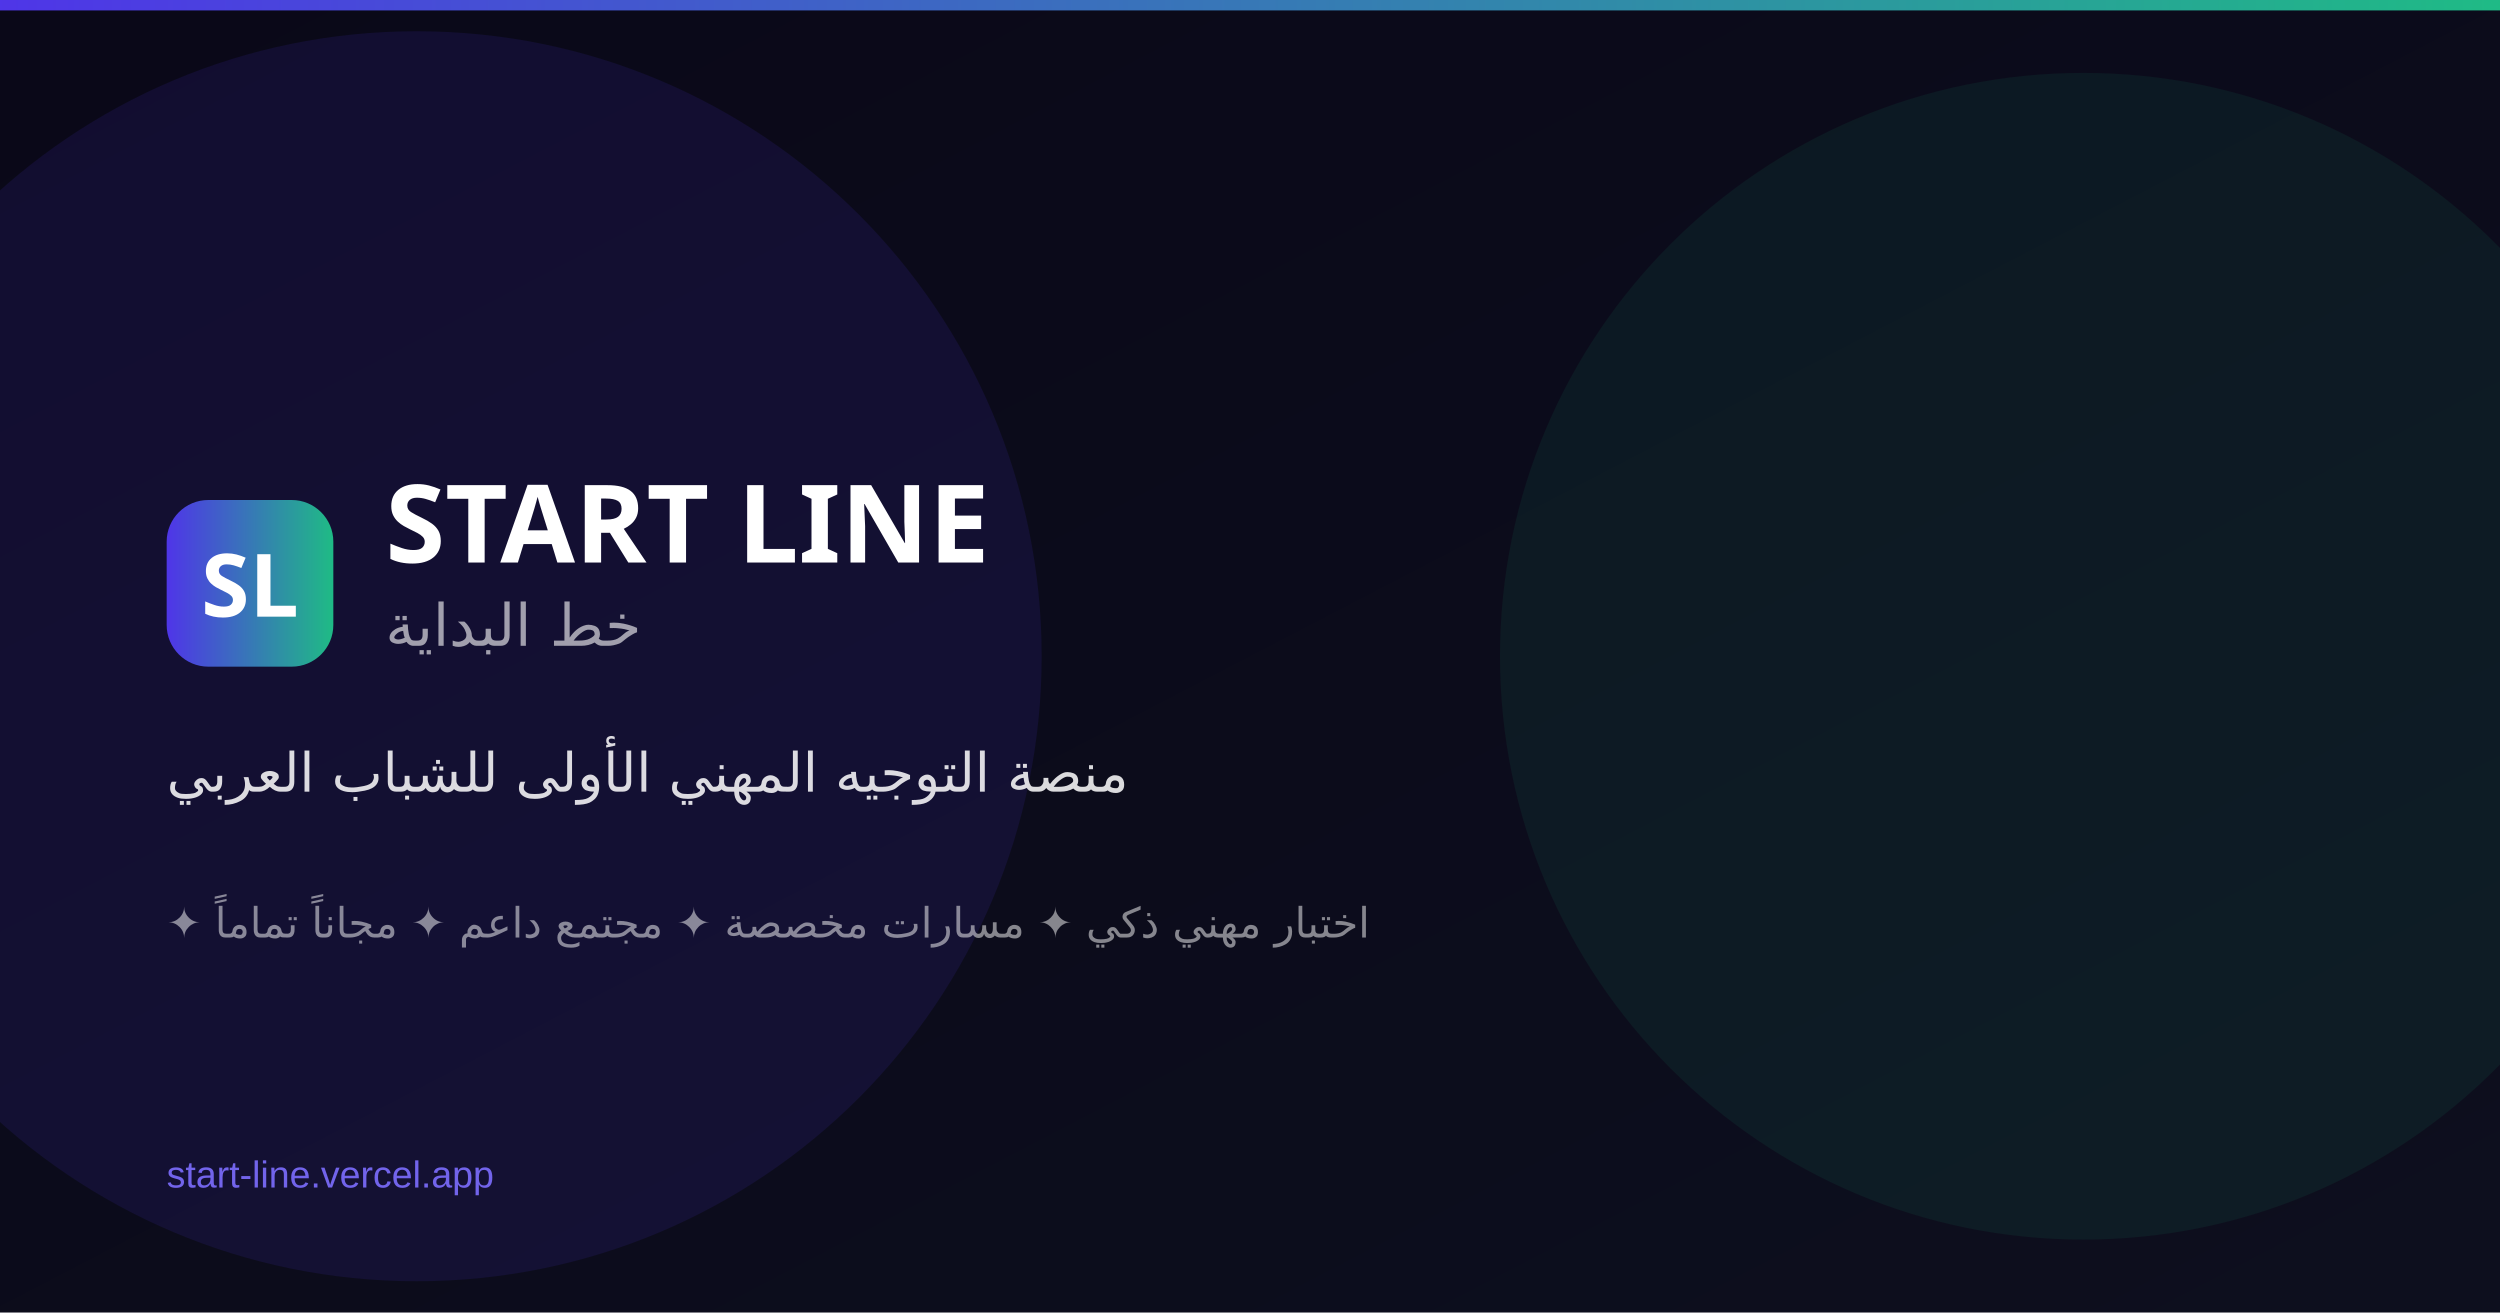
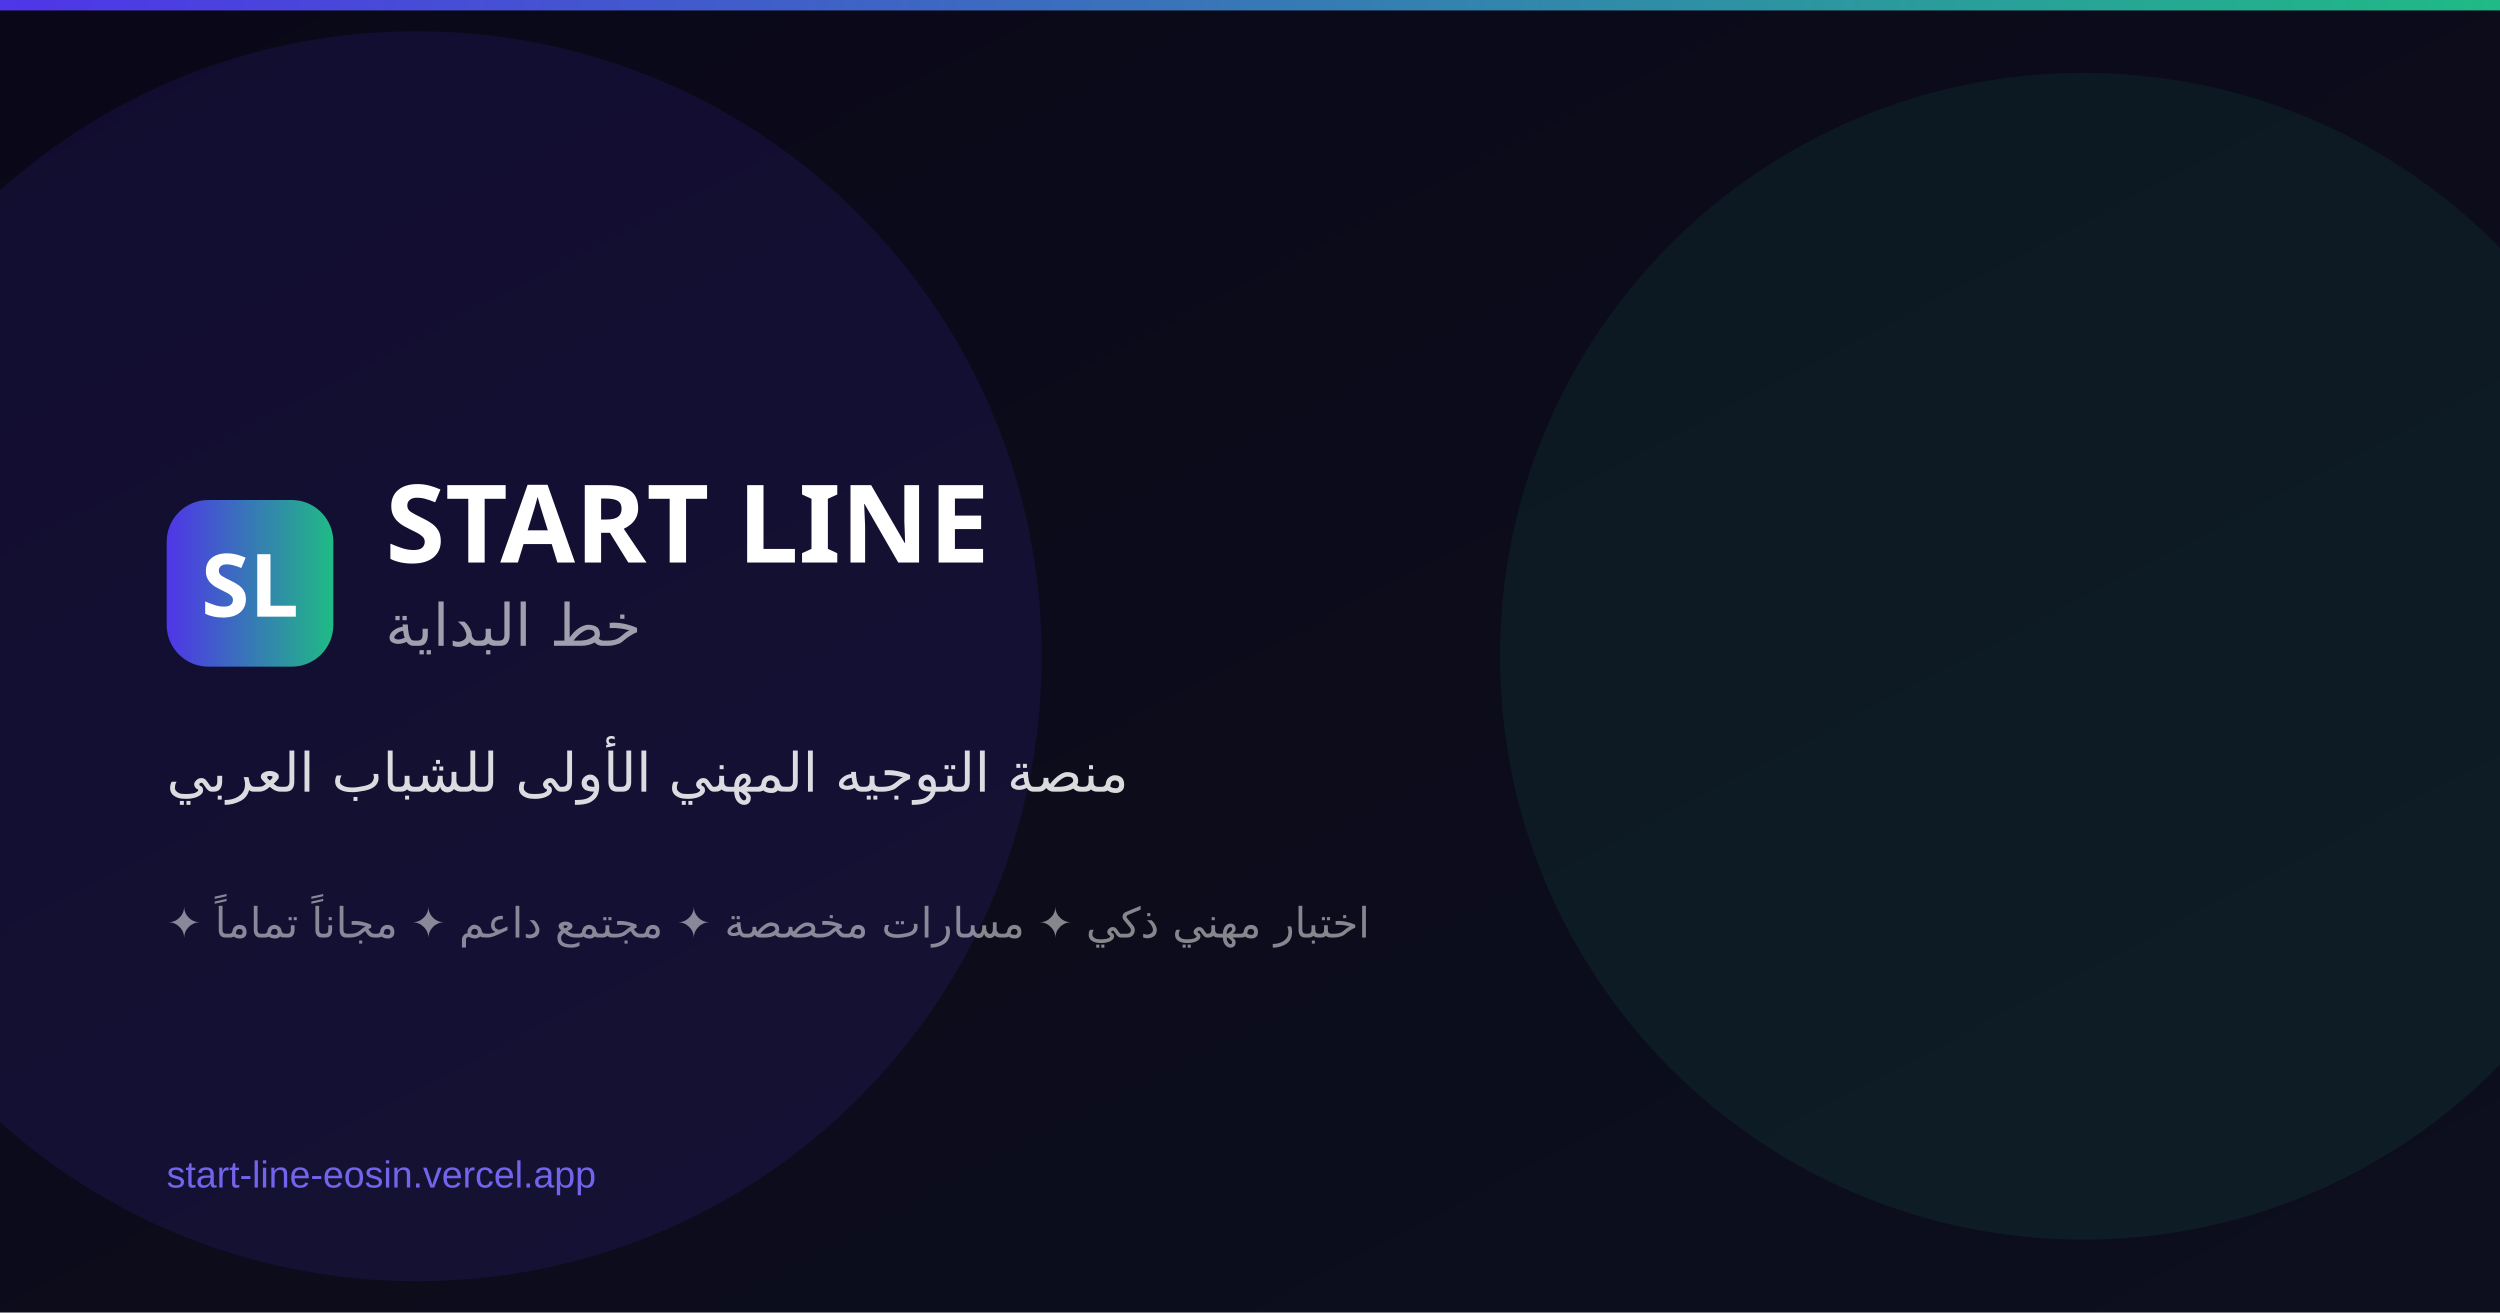
<svg xmlns="http://www.w3.org/2000/svg" viewBox="0 0 1200 630" width="1200" height="630">
  <defs>
    <linearGradient id="bg" x1="0%" y1="0%" x2="100%" y2="100%">
      <stop offset="0%" style="stop-color:#0a0818" />
      <stop offset="100%" style="stop-color:#0d0f1e" />
    </linearGradient>
    <linearGradient id="accent" x1="0%" y1="0%" x2="100%" y2="0%">
      <stop offset="0%" style="stop-color:#4f35e8" />
      <stop offset="100%" style="stop-color:#1fbb85" />
    </linearGradient>
  </defs>
  <rect width="1200" height="630" fill="url(#bg)" />
  <circle cx="200" cy="315" r="300" fill="rgba(79,53,232,0.12)" />
  <circle cx="1000" cy="315" r="280" fill="rgba(31,187,133,0.08)" />
  <rect x="0" y="0" width="1200" height="5" fill="url(#accent)" />
  <rect x="80" y="240" width="80" height="80" rx="20" fill="url(#accent)" />
  <text x="120" y="296" font-family="Arial Black, sans-serif" font-size="42" font-weight="900" fill="white" text-anchor="middle">SL</text>
  <text x="185" y="270" font-family="Arial Black, sans-serif" font-size="52" font-weight="900" fill="white">START LINE</text>
  <text x="185" y="310" font-family="Arial, sans-serif" font-size="28" fill="rgba(255,255,255,0.6)">خط البداية</text>
  <text x="80" y="380" font-family="Arial, sans-serif" font-size="26" fill="rgba(255,255,255,0.85)">منصة التوجيه المهني الأولى للشباب العربي</text>
  <text x="80" y="450" font-family="Arial, sans-serif" font-size="20" fill="rgba(255,255,255,0.5)">✦ اختبار مهني ذكي   ✦ مسارات مخصصة   ✦ مجتمع داعم   ✦ مجاناً تماماً</text>
-   <text x="80" y="570" font-family="Arial, sans-serif" font-size="18" fill="rgba(124,109,255,0.9)">start-line.vercel.app</text>
+   <text x="80" y="570" font-family="Arial, sans-serif" font-size="18" fill="rgba(124,109,255,0.9)">start-line-eosin.vercel.app</text>
</svg>
